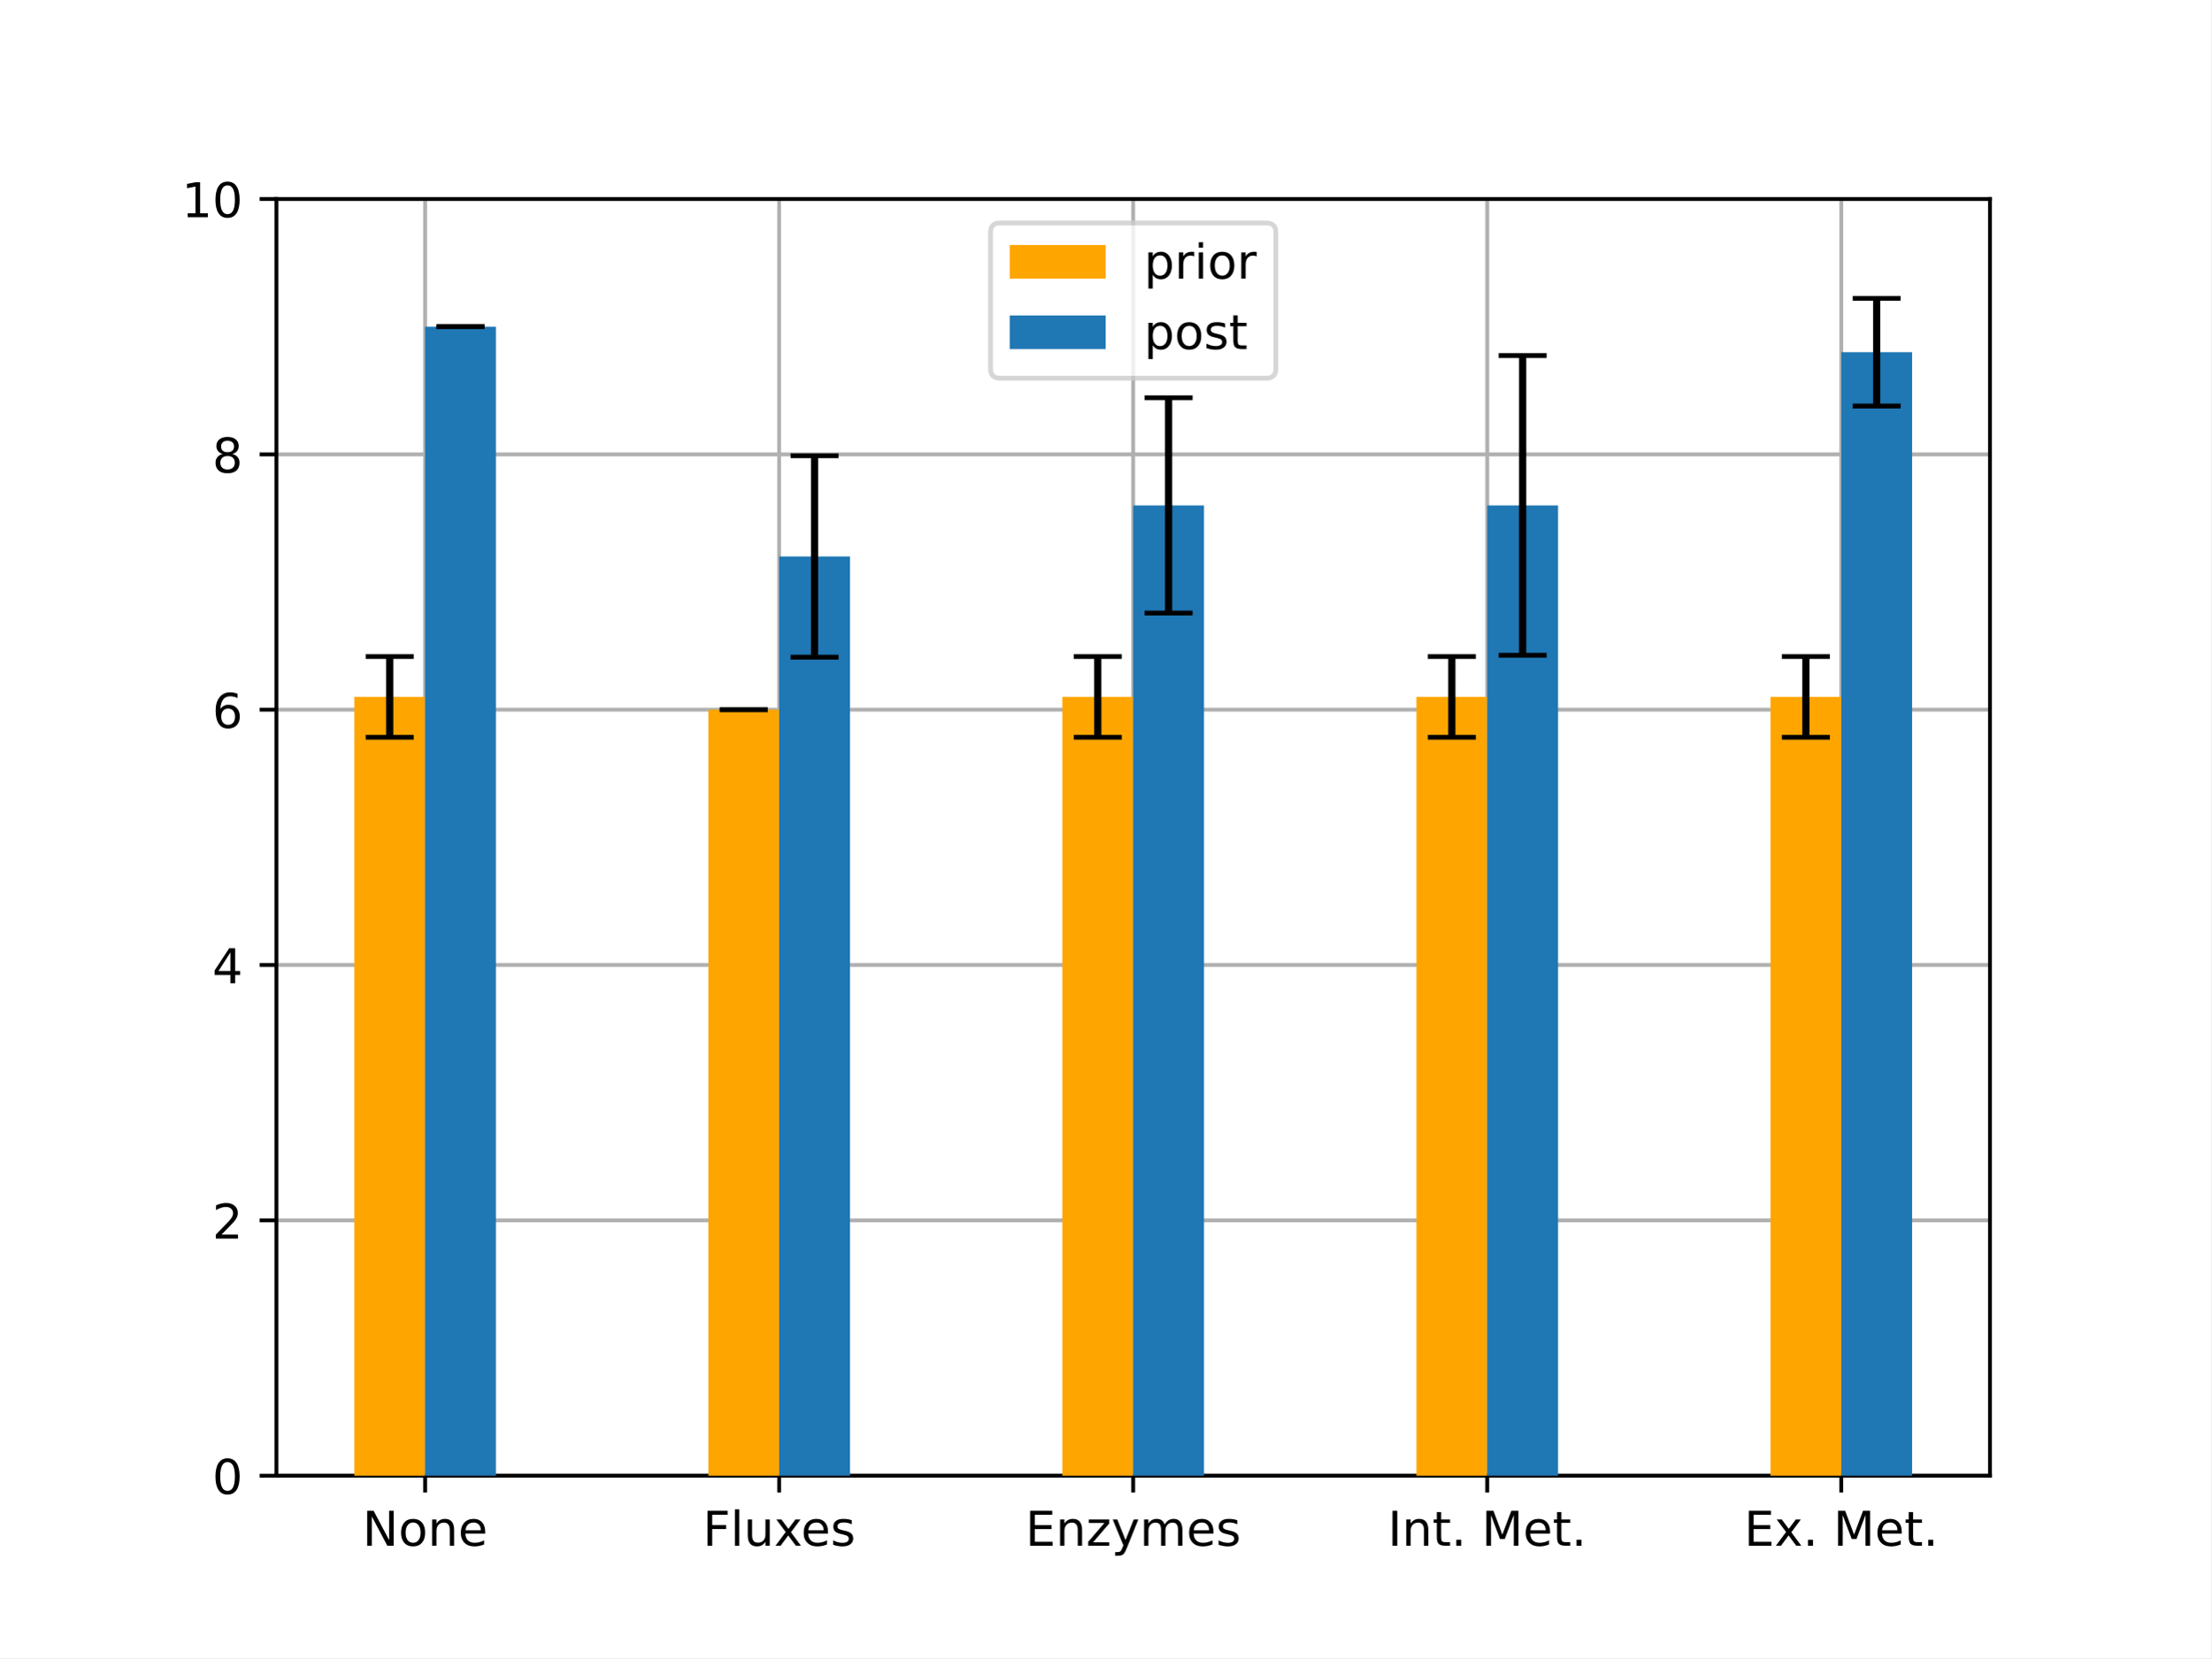
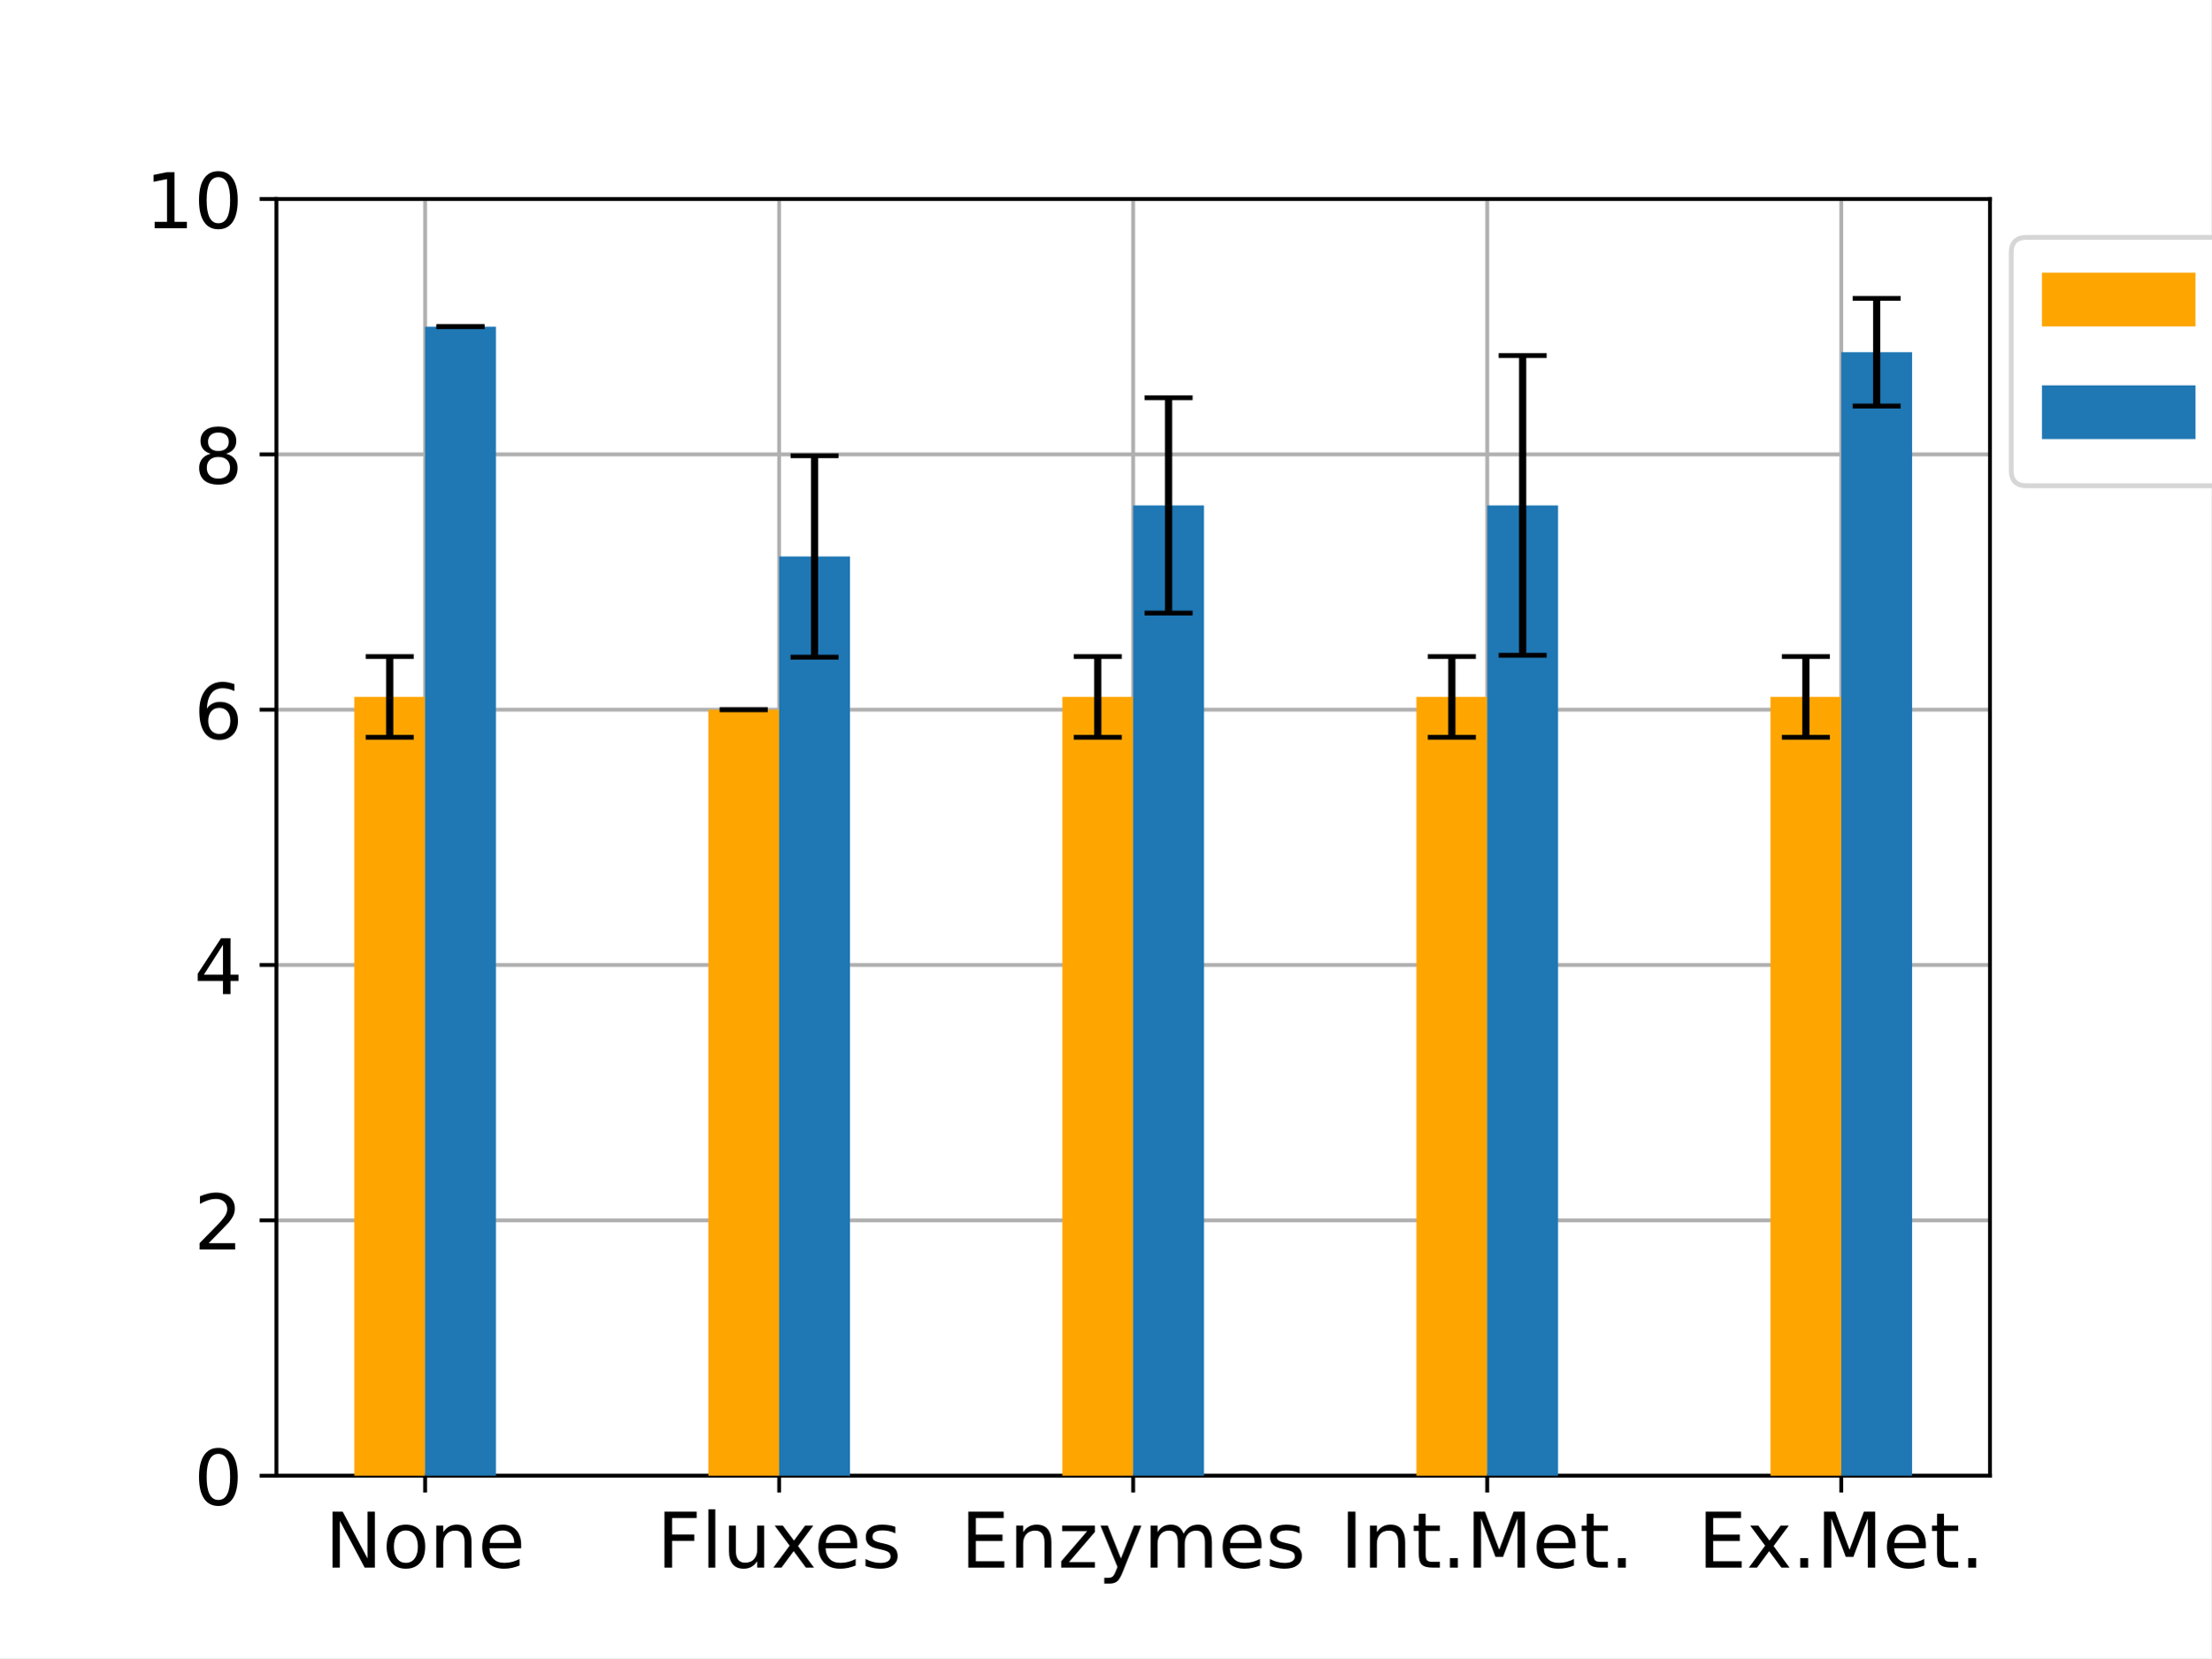
<svg xmlns="http://www.w3.org/2000/svg" xmlns:xlink="http://www.w3.org/1999/xlink" width="460.8pt" height="345.6pt" viewBox="0 0 460.8 345.6" version="1.1">
  <defs>
    <style type="text/css">*{stroke-linejoin: round; stroke-linecap: butt}</style>
  </defs>
  <g id="figure_1">
    <g id="patch_1">
      <path d="M 0 345.6  L 460.8 345.6  L 460.8 0  L 0 0  z " style="fill: #ffffff" />
    </g>
    <g id="axes_1">
      <g id="patch_2">
        <path d="M 57.6 307.584  L 414.72 307.584  L 414.72 41.472  L 57.6 41.472  z " style="fill: #ffffff" />
      </g>
      <g id="matplotlib.axis_1">
        <g id="xtick_1">
          <g id="line2d_1">
-             <path d="M 88.59 307.584  L 88.59 41.472  " clip-path="url(#p80d3981edb)" style="fill: none; stroke: #b0b0b0; stroke-width: 0.8; stroke-linecap: square" />
+             <path d="M 88.59 307.584  L 88.59 41.472  " clip-path="url(#p1cd98beda3)" style="fill: none; stroke: #b0b0b0; stroke-width: 0.8; stroke-linecap: square" />
          </g>
          <g id="line2d_2">
            <defs>
-               <path id="m36c1dbb9aa" d="M 0 0  L 0 3.5  " style="stroke: #000000; stroke-width: 0.8" />
+               <path id="m490ee13011" d="M 0 0  L 0 3.5  " style="stroke: #000000; stroke-width: 0.8" />
            </defs>
            <g>
-               <use xlink:href="#m36c1dbb9aa" x="88.59" y="307.584" style="stroke: #000000; stroke-width: 0.8" />
+               <use xlink:href="#m490ee13011" x="88.59" y="307.584" style="stroke: #000000; stroke-width: 0.8" />
            </g>
          </g>
          <g id="text_1">
-             <g transform="translate(75.54444 322.1824) scale(0.1 -0.1)">
+             <g transform="translate(67.71725 326.7415) scale(0.16 -0.16)">
              <defs>
                <path id="DejaVuSans-4e" d="M 628 4666  L 1478 4666  L 3547 763  L 3547 4666  L 4159 4666  L 4159 0  L 3309 0  L 1241 3903  L 1241 0  L 628 0  L 628 4666  z " transform="scale(0.015625)" />
                <path id="DejaVuSans-6f" d="M 1959 3097  Q 1497 3097 1228 2736  Q 959 2375 959 1747  Q 959 1119 1226 758  Q 1494 397 1959 397  Q 2419 397 2687 759  Q 2956 1122 2956 1747  Q 2956 2369 2687 2733  Q 2419 3097 1959 3097  z M 1959 3584  Q 2709 3584 3137 3096  Q 3566 2609 3566 1747  Q 3566 888 3137 398  Q 2709 -91 1959 -91  Q 1206 -91 779 398  Q 353 888 353 1747  Q 353 2609 779 3096  Q 1206 3584 1959 3584  z " transform="scale(0.015625)" />
                <path id="DejaVuSans-6e" d="M 3513 2113  L 3513 0  L 2938 0  L 2938 2094  Q 2938 2591 2744 2837  Q 2550 3084 2163 3084  Q 1697 3084 1428 2787  Q 1159 2491 1159 1978  L 1159 0  L 581 0  L 581 3500  L 1159 3500  L 1159 2956  Q 1366 3272 1645 3428  Q 1925 3584 2291 3584  Q 2894 3584 3203 3211  Q 3513 2838 3513 2113  z " transform="scale(0.015625)" />
                <path id="DejaVuSans-65" d="M 3597 1894  L 3597 1613  L 953 1613  Q 991 1019 1311 708  Q 1631 397 2203 397  Q 2534 397 2845 478  Q 3156 559 3463 722  L 3463 178  Q 3153 47 2828 -22  Q 2503 -91 2169 -91  Q 1331 -91 842 396  Q 353 884 353 1716  Q 353 2575 817 3079  Q 1281 3584 2069 3584  Q 2775 3584 3186 3129  Q 3597 2675 3597 1894  z M 3022 2063  Q 3016 2534 2758 2815  Q 2500 3097 2075 3097  Q 1594 3097 1305 2825  Q 1016 2553 972 2059  L 3022 2063  z " transform="scale(0.015625)" />
              </defs>
              <use xlink:href="#DejaVuSans-4e" />
              <use xlink:href="#DejaVuSans-6f" x="74.805" />
              <use xlink:href="#DejaVuSans-6e" x="135.986" />
              <use xlink:href="#DejaVuSans-65" x="199.365" />
            </g>
          </g>
        </g>
        <g id="xtick_2">
          <g id="line2d_3">
-             <path d="M 162.375 307.584  L 162.375 41.472  " clip-path="url(#p80d3981edb)" style="fill: none; stroke: #b0b0b0; stroke-width: 0.8; stroke-linecap: square" />
+             <path d="M 162.375 307.584  L 162.375 41.472  " clip-path="url(#p1cd98beda3)" style="fill: none; stroke: #b0b0b0; stroke-width: 0.8; stroke-linecap: square" />
          </g>
          <g id="line2d_4">
            <g>
-               <use xlink:href="#m36c1dbb9aa" x="162.375" y="307.584" style="stroke: #000000; stroke-width: 0.8" />
+               <use xlink:href="#m490ee13011" x="162.375" y="307.584" style="stroke: #000000; stroke-width: 0.8" />
            </g>
          </g>
          <g id="text_2">
-             <g transform="translate(146.4569 322.1824) scale(0.1 -0.1)">
+             <g transform="translate(136.9061 326.7415) scale(0.16 -0.16)">
              <defs>
                <path id="DejaVuSans-46" d="M 628 4666  L 3309 4666  L 3309 4134  L 1259 4134  L 1259 2759  L 3109 2759  L 3109 2228  L 1259 2228  L 1259 0  L 628 0  L 628 4666  z " transform="scale(0.015625)" />
                <path id="DejaVuSans-6c" d="M 603 4863  L 1178 4863  L 1178 0  L 603 0  L 603 4863  z " transform="scale(0.015625)" />
                <path id="DejaVuSans-75" d="M 544 1381  L 544 3500  L 1119 3500  L 1119 1403  Q 1119 906 1312 657  Q 1506 409 1894 409  Q 2359 409 2629 706  Q 2900 1003 2900 1516  L 2900 3500  L 3475 3500  L 3475 0  L 2900 0  L 2900 538  Q 2691 219 2414 64  Q 2138 -91 1772 -91  Q 1169 -91 856 284  Q 544 659 544 1381  z M 1991 3584  L 1991 3584  z " transform="scale(0.015625)" />
                <path id="DejaVuSans-78" d="M 3513 3500  L 2247 1797  L 3578 0  L 2900 0  L 1881 1375  L 863 0  L 184 0  L 1544 1831  L 300 3500  L 978 3500  L 1906 2253  L 2834 3500  L 3513 3500  z " transform="scale(0.015625)" />
                <path id="DejaVuSans-73" d="M 2834 3397  L 2834 2853  Q 2591 2978 2328 3040  Q 2066 3103 1784 3103  Q 1356 3103 1142 2972  Q 928 2841 928 2578  Q 928 2378 1081 2264  Q 1234 2150 1697 2047  L 1894 2003  Q 2506 1872 2764 1633  Q 3022 1394 3022 966  Q 3022 478 2636 193  Q 2250 -91 1575 -91  Q 1294 -91 989 -36  Q 684 19 347 128  L 347 722  Q 666 556 975 473  Q 1284 391 1588 391  Q 1994 391 2212 530  Q 2431 669 2431 922  Q 2431 1156 2273 1281  Q 2116 1406 1581 1522  L 1381 1569  Q 847 1681 609 1914  Q 372 2147 372 2553  Q 372 3047 722 3315  Q 1072 3584 1716 3584  Q 2034 3584 2315 3537  Q 2597 3491 2834 3397  z " transform="scale(0.015625)" />
              </defs>
              <use xlink:href="#DejaVuSans-46" />
              <use xlink:href="#DejaVuSans-6c" x="57.52" />
              <use xlink:href="#DejaVuSans-75" x="85.303" />
              <use xlink:href="#DejaVuSans-78" x="148.682" />
              <use xlink:href="#DejaVuSans-65" x="204.736" />
              <use xlink:href="#DejaVuSans-73" x="266.26" />
            </g>
          </g>
        </g>
        <g id="xtick_3">
          <g id="line2d_5">
-             <path d="M 236.16 307.584  L 236.16 41.472  " clip-path="url(#p80d3981edb)" style="fill: none; stroke: #b0b0b0; stroke-width: 0.8; stroke-linecap: square" />
+             <path d="M 236.16 307.584  L 236.16 41.472  " clip-path="url(#p1cd98beda3)" style="fill: none; stroke: #b0b0b0; stroke-width: 0.8; stroke-linecap: square" />
          </g>
          <g id="line2d_6">
            <g>
-               <use xlink:href="#m36c1dbb9aa" x="236.16" y="307.584" style="stroke: #000000; stroke-width: 0.8" />
+               <use xlink:href="#m490ee13011" x="236.16" y="307.584" style="stroke: #000000; stroke-width: 0.8" />
            </g>
          </g>
          <g id="text_3">
-             <g transform="translate(213.6967 322.1824) scale(0.1 -0.1)">
+             <g transform="translate(200.2188 326.7415) scale(0.16 -0.16)">
              <defs>
                <path id="DejaVuSans-45" d="M 628 4666  L 3578 4666  L 3578 4134  L 1259 4134  L 1259 2753  L 3481 2753  L 3481 2222  L 1259 2222  L 1259 531  L 3634 531  L 3634 0  L 628 0  L 628 4666  z " transform="scale(0.015625)" />
                <path id="DejaVuSans-7a" d="M 353 3500  L 3084 3500  L 3084 2975  L 922 459  L 3084 459  L 3084 0  L 275 0  L 275 525  L 2438 3041  L 353 3041  L 353 3500  z " transform="scale(0.015625)" />
                <path id="DejaVuSans-79" d="M 2059 -325  Q 1816 -950 1584 -1140  Q 1353 -1331 966 -1331  L 506 -1331  L 506 -850  L 844 -850  Q 1081 -850 1212 -737  Q 1344 -625 1503 -206  L 1606 56  L 191 3500  L 800 3500  L 1894 763  L 2988 3500  L 3597 3500  L 2059 -325  z " transform="scale(0.015625)" />
                <path id="DejaVuSans-6d" d="M 3328 2828  Q 3544 3216 3844 3400  Q 4144 3584 4550 3584  Q 5097 3584 5394 3201  Q 5691 2819 5691 2113  L 5691 0  L 5113 0  L 5113 2094  Q 5113 2597 4934 2840  Q 4756 3084 4391 3084  Q 3944 3084 3684 2787  Q 3425 2491 3425 1978  L 3425 0  L 2847 0  L 2847 2094  Q 2847 2600 2669 2842  Q 2491 3084 2119 3084  Q 1678 3084 1418 2786  Q 1159 2488 1159 1978  L 1159 0  L 581 0  L 581 3500  L 1159 3500  L 1159 2956  Q 1356 3278 1631 3431  Q 1906 3584 2284 3584  Q 2666 3584 2933 3390  Q 3200 3197 3328 2828  z " transform="scale(0.015625)" />
              </defs>
              <use xlink:href="#DejaVuSans-45" />
              <use xlink:href="#DejaVuSans-6e" x="63.184" />
              <use xlink:href="#DejaVuSans-7a" x="126.562" />
              <use xlink:href="#DejaVuSans-79" x="179.053" />
              <use xlink:href="#DejaVuSans-6d" x="238.232" />
              <use xlink:href="#DejaVuSans-65" x="335.645" />
              <use xlink:href="#DejaVuSans-73" x="397.168" />
            </g>
          </g>
        </g>
        <g id="xtick_4">
          <g id="line2d_7">
-             <path d="M 309.945 307.584  L 309.945 41.472  " clip-path="url(#p80d3981edb)" style="fill: none; stroke: #b0b0b0; stroke-width: 0.8; stroke-linecap: square" />
+             <path d="M 309.945 307.584  L 309.945 41.472  " clip-path="url(#p1cd98beda3)" style="fill: none; stroke: #b0b0b0; stroke-width: 0.8; stroke-linecap: square" />
          </g>
          <g id="line2d_8">
            <g>
-               <use xlink:href="#m36c1dbb9aa" x="309.945" y="307.584" style="stroke: #000000; stroke-width: 0.8" />
+               <use xlink:href="#m490ee13011" x="309.945" y="307.584" style="stroke: #000000; stroke-width: 0.8" />
            </g>
          </g>
          <g id="text_4">
-             <g transform="translate(289.2232 322.1824) scale(0.1 -0.1)">
+             <g transform="translate(279.3326 326.7415) scale(0.16 -0.16)">
              <defs>
                <path id="DejaVuSans-49" d="M 628 4666  L 1259 4666  L 1259 0  L 628 0  L 628 4666  z " transform="scale(0.015625)" />
                <path id="DejaVuSans-74" d="M 1172 4494  L 1172 3500  L 2356 3500  L 2356 3053  L 1172 3053  L 1172 1153  Q 1172 725 1289 603  Q 1406 481 1766 481  L 2356 481  L 2356 0  L 1766 0  Q 1100 0 847 248  Q 594 497 594 1153  L 594 3053  L 172 3053  L 172 3500  L 594 3500  L 594 4494  L 1172 4494  z " transform="scale(0.015625)" />
                <path id="DejaVuSans-2e" d="M 684 794  L 1344 794  L 1344 0  L 684 0  L 684 794  z " transform="scale(0.015625)" />
-                 <path id="DejaVuSans-20" transform="scale(0.015625)" />
                <path id="DejaVuSans-4d" d="M 628 4666  L 1569 4666  L 2759 1491  L 3956 4666  L 4897 4666  L 4897 0  L 4281 0  L 4281 4097  L 3078 897  L 2444 897  L 1241 4097  L 1241 0  L 628 0  L 628 4666  z " transform="scale(0.015625)" />
              </defs>
              <use xlink:href="#DejaVuSans-49" />
              <use xlink:href="#DejaVuSans-6e" x="29.492" />
              <use xlink:href="#DejaVuSans-74" x="92.871" />
              <use xlink:href="#DejaVuSans-2e" x="132.08" />
-               <use xlink:href="#DejaVuSans-20" x="163.867" />
-               <use xlink:href="#DejaVuSans-4d" x="195.654" />
-               <use xlink:href="#DejaVuSans-65" x="281.934" />
-               <use xlink:href="#DejaVuSans-74" x="343.457" />
-               <use xlink:href="#DejaVuSans-2e" x="382.666" />
+               <use xlink:href="#DejaVuSans-4d" x="163.867" />
+               <use xlink:href="#DejaVuSans-65" x="250.146" />
+               <use xlink:href="#DejaVuSans-74" x="311.67" />
+               <use xlink:href="#DejaVuSans-2e" x="350.879" />
            </g>
          </g>
        </g>
        <g id="xtick_5">
          <g id="line2d_9">
-             <path d="M 383.73 307.584  L 383.73 41.472  " clip-path="url(#p80d3981edb)" style="fill: none; stroke: #b0b0b0; stroke-width: 0.8; stroke-linecap: square" />
+             <path d="M 383.73 307.584  L 383.73 41.472  " clip-path="url(#p1cd98beda3)" style="fill: none; stroke: #b0b0b0; stroke-width: 0.8; stroke-linecap: square" />
          </g>
          <g id="line2d_10">
            <g>
-               <use xlink:href="#m36c1dbb9aa" x="383.73" y="307.584" style="stroke: #000000; stroke-width: 0.8" />
+               <use xlink:href="#m490ee13011" x="383.73" y="307.584" style="stroke: #000000; stroke-width: 0.8" />
            </g>
          </g>
          <g id="text_5">
-             <g transform="translate(363.4935 322.1824) scale(0.1 -0.1)">
+             <g transform="translate(353.894 326.7415) scale(0.16 -0.16)">
              <use xlink:href="#DejaVuSans-45" />
              <use xlink:href="#DejaVuSans-78" x="63.184" />
              <use xlink:href="#DejaVuSans-2e" x="122.363" />
-               <use xlink:href="#DejaVuSans-20" x="154.15" />
-               <use xlink:href="#DejaVuSans-4d" x="185.938" />
-               <use xlink:href="#DejaVuSans-65" x="272.217" />
-               <use xlink:href="#DejaVuSans-74" x="333.74" />
-               <use xlink:href="#DejaVuSans-2e" x="372.949" />
+               <use xlink:href="#DejaVuSans-4d" x="154.15" />
+               <use xlink:href="#DejaVuSans-65" x="240.43" />
+               <use xlink:href="#DejaVuSans-74" x="301.953" />
+               <use xlink:href="#DejaVuSans-2e" x="341.162" />
            </g>
          </g>
        </g>
      </g>
      <g id="matplotlib.axis_2">
        <g id="ytick_1">
          <g id="line2d_11">
-             <path d="M 57.6 307.584  L 414.72 307.584  " clip-path="url(#p80d3981edb)" style="fill: none; stroke: #b0b0b0; stroke-width: 0.8; stroke-linecap: square" />
+             <path d="M 57.6 307.584  L 414.72 307.584  " clip-path="url(#p1cd98beda3)" style="fill: none; stroke: #b0b0b0; stroke-width: 0.8; stroke-linecap: square" />
          </g>
          <g id="line2d_12">
            <defs>
-               <path id="m7b52b62b2e" d="M 0 0  L -3.5 0  " style="stroke: #000000; stroke-width: 0.8" />
+               <path id="mb84c2d6b29" d="M 0 0  L -3.5 0  " style="stroke: #000000; stroke-width: 0.8" />
            </defs>
            <g>
-               <use xlink:href="#m7b52b62b2e" x="57.6" y="307.584" style="stroke: #000000; stroke-width: 0.8" />
+               <use xlink:href="#mb84c2d6b29" x="57.6" y="307.584" style="stroke: #000000; stroke-width: 0.8" />
            </g>
          </g>
          <g id="text_6">
-             <g transform="translate(44.2375 311.3832) scale(0.1 -0.1)">
+             <g transform="translate(40.42 313.6628) scale(0.16 -0.16)">
              <defs>
                <path id="DejaVuSans-30" d="M 2034 4250  Q 1547 4250 1301 3770  Q 1056 3291 1056 2328  Q 1056 1369 1301 889  Q 1547 409 2034 409  Q 2525 409 2770 889  Q 3016 1369 3016 2328  Q 3016 3291 2770 3770  Q 2525 4250 2034 4250  z M 2034 4750  Q 2819 4750 3233 4129  Q 3647 3509 3647 2328  Q 3647 1150 3233 529  Q 2819 -91 2034 -91  Q 1250 -91 836 529  Q 422 1150 422 2328  Q 422 3509 836 4129  Q 1250 4750 2034 4750  z " transform="scale(0.015625)" />
              </defs>
              <use xlink:href="#DejaVuSans-30" />
            </g>
          </g>
        </g>
        <g id="ytick_2">
          <g id="line2d_13">
-             <path d="M 57.6 254.362  L 414.72 254.362  " clip-path="url(#p80d3981edb)" style="fill: none; stroke: #b0b0b0; stroke-width: 0.8; stroke-linecap: square" />
+             <path d="M 57.6 254.362  L 414.72 254.362  " clip-path="url(#p1cd98beda3)" style="fill: none; stroke: #b0b0b0; stroke-width: 0.8; stroke-linecap: square" />
          </g>
          <g id="line2d_14">
            <g>
-               <use xlink:href="#m7b52b62b2e" x="57.6" y="254.362" style="stroke: #000000; stroke-width: 0.8" />
+               <use xlink:href="#mb84c2d6b29" x="57.6" y="254.362" style="stroke: #000000; stroke-width: 0.8" />
            </g>
          </g>
          <g id="text_7">
-             <g transform="translate(44.2375 258.1608) scale(0.1 -0.1)">
+             <g transform="translate(40.42 260.4404) scale(0.16 -0.16)">
              <defs>
                <path id="DejaVuSans-32" d="M 1228 531  L 3431 531  L 3431 0  L 469 0  L 469 531  Q 828 903 1448 1529  Q 2069 2156 2228 2338  Q 2531 2678 2651 2914  Q 2772 3150 2772 3378  Q 2772 3750 2511 3984  Q 2250 4219 1831 4219  Q 1534 4219 1204 4116  Q 875 4013 500 3803  L 500 4441  Q 881 4594 1212 4672  Q 1544 4750 1819 4750  Q 2544 4750 2975 4387  Q 3406 4025 3406 3419  Q 3406 3131 3298 2873  Q 3191 2616 2906 2266  Q 2828 2175 2409 1742  Q 1991 1309 1228 531  z " transform="scale(0.015625)" />
              </defs>
              <use xlink:href="#DejaVuSans-32" />
            </g>
          </g>
        </g>
        <g id="ytick_3">
          <g id="line2d_15">
-             <path d="M 57.6 201.139  L 414.72 201.139  " clip-path="url(#p80d3981edb)" style="fill: none; stroke: #b0b0b0; stroke-width: 0.8; stroke-linecap: square" />
+             <path d="M 57.6 201.139  L 414.72 201.139  " clip-path="url(#p1cd98beda3)" style="fill: none; stroke: #b0b0b0; stroke-width: 0.8; stroke-linecap: square" />
          </g>
          <g id="line2d_16">
            <g>
-               <use xlink:href="#m7b52b62b2e" x="57.6" y="201.139" style="stroke: #000000; stroke-width: 0.8" />
+               <use xlink:href="#mb84c2d6b29" x="57.6" y="201.139" style="stroke: #000000; stroke-width: 0.8" />
            </g>
          </g>
          <g id="text_8">
-             <g transform="translate(44.2375 204.9384) scale(0.1 -0.1)">
+             <g transform="translate(40.42 207.218) scale(0.16 -0.16)">
              <defs>
                <path id="DejaVuSans-34" d="M 2419 4116  L 825 1625  L 2419 1625  L 2419 4116  z M 2253 4666  L 3047 4666  L 3047 1625  L 3713 1625  L 3713 1100  L 3047 1100  L 3047 0  L 2419 0  L 2419 1100  L 313 1100  L 313 1709  L 2253 4666  z " transform="scale(0.015625)" />
              </defs>
              <use xlink:href="#DejaVuSans-34" />
            </g>
          </g>
        </g>
        <g id="ytick_4">
          <g id="line2d_17">
-             <path d="M 57.6 147.917  L 414.72 147.917  " clip-path="url(#p80d3981edb)" style="fill: none; stroke: #b0b0b0; stroke-width: 0.8; stroke-linecap: square" />
+             <path d="M 57.6 147.917  L 414.72 147.917  " clip-path="url(#p1cd98beda3)" style="fill: none; stroke: #b0b0b0; stroke-width: 0.8; stroke-linecap: square" />
          </g>
          <g id="line2d_18">
            <g>
-               <use xlink:href="#m7b52b62b2e" x="57.6" y="147.917" style="stroke: #000000; stroke-width: 0.8" />
+               <use xlink:href="#mb84c2d6b29" x="57.6" y="147.917" style="stroke: #000000; stroke-width: 0.8" />
            </g>
          </g>
          <g id="text_9">
-             <g transform="translate(44.2375 151.716) scale(0.1 -0.1)">
+             <g transform="translate(40.42 153.9956) scale(0.16 -0.16)">
              <defs>
                <path id="DejaVuSans-36" d="M 2113 2584  Q 1688 2584 1439 2293  Q 1191 2003 1191 1497  Q 1191 994 1439 701  Q 1688 409 2113 409  Q 2538 409 2786 701  Q 3034 994 3034 1497  Q 3034 2003 2786 2293  Q 2538 2584 2113 2584  z M 3366 4563  L 3366 3988  Q 3128 4100 2886 4159  Q 2644 4219 2406 4219  Q 1781 4219 1451 3797  Q 1122 3375 1075 2522  Q 1259 2794 1537 2939  Q 1816 3084 2150 3084  Q 2853 3084 3261 2657  Q 3669 2231 3669 1497  Q 3669 778 3244 343  Q 2819 -91 2113 -91  Q 1303 -91 875 529  Q 447 1150 447 2328  Q 447 3434 972 4092  Q 1497 4750 2381 4750  Q 2619 4750 2861 4703  Q 3103 4656 3366 4563  z " transform="scale(0.015625)" />
              </defs>
              <use xlink:href="#DejaVuSans-36" />
            </g>
          </g>
        </g>
        <g id="ytick_5">
          <g id="line2d_19">
-             <path d="M 57.6 94.694  L 414.72 94.694  " clip-path="url(#p80d3981edb)" style="fill: none; stroke: #b0b0b0; stroke-width: 0.8; stroke-linecap: square" />
+             <path d="M 57.6 94.694  L 414.72 94.694  " clip-path="url(#p1cd98beda3)" style="fill: none; stroke: #b0b0b0; stroke-width: 0.8; stroke-linecap: square" />
          </g>
          <g id="line2d_20">
            <g>
-               <use xlink:href="#m7b52b62b2e" x="57.6" y="94.694" style="stroke: #000000; stroke-width: 0.8" />
+               <use xlink:href="#mb84c2d6b29" x="57.6" y="94.694" style="stroke: #000000; stroke-width: 0.8" />
            </g>
          </g>
          <g id="text_10">
-             <g transform="translate(44.2375 98.49362) scale(0.1 -0.1)">
+             <g transform="translate(40.42 100.7732) scale(0.16 -0.16)">
              <defs>
                <path id="DejaVuSans-38" d="M 2034 2216  Q 1584 2216 1326 1975  Q 1069 1734 1069 1313  Q 1069 891 1326 650  Q 1584 409 2034 409  Q 2484 409 2743 651  Q 3003 894 3003 1313  Q 3003 1734 2745 1975  Q 2488 2216 2034 2216  z M 1403 2484  Q 997 2584 770 2862  Q 544 3141 544 3541  Q 544 4100 942 4425  Q 1341 4750 2034 4750  Q 2731 4750 3128 4425  Q 3525 4100 3525 3541  Q 3525 3141 3298 2862  Q 3072 2584 2669 2484  Q 3125 2378 3379 2068  Q 3634 1759 3634 1313  Q 3634 634 3220 271  Q 2806 -91 2034 -91  Q 1263 -91 848 271  Q 434 634 434 1313  Q 434 1759 690 2068  Q 947 2378 1403 2484  z M 1172 3481  Q 1172 3119 1398 2916  Q 1625 2713 2034 2713  Q 2441 2713 2670 2916  Q 2900 3119 2900 3481  Q 2900 3844 2670 4047  Q 2441 4250 2034 4250  Q 1625 4250 1398 4047  Q 1172 3844 1172 3481  z " transform="scale(0.015625)" />
              </defs>
              <use xlink:href="#DejaVuSans-38" />
            </g>
          </g>
        </g>
        <g id="ytick_6">
          <g id="line2d_21">
-             <path d="M 57.6 41.472  L 414.72 41.472  " clip-path="url(#p80d3981edb)" style="fill: none; stroke: #b0b0b0; stroke-width: 0.8; stroke-linecap: square" />
+             <path d="M 57.6 41.472  L 414.72 41.472  " clip-path="url(#p1cd98beda3)" style="fill: none; stroke: #b0b0b0; stroke-width: 0.8; stroke-linecap: square" />
          </g>
          <g id="line2d_22">
            <g>
-               <use xlink:href="#m7b52b62b2e" x="57.6" y="41.472" style="stroke: #000000; stroke-width: 0.8" />
+               <use xlink:href="#mb84c2d6b29" x="57.6" y="41.472" style="stroke: #000000; stroke-width: 0.8" />
            </g>
          </g>
          <g id="text_11">
-             <g transform="translate(37.875 45.27122) scale(0.1 -0.1)">
+             <g transform="translate(30.24 47.55075) scale(0.16 -0.16)">
              <defs>
                <path id="DejaVuSans-31" d="M 794 531  L 1825 531  L 1825 4091  L 703 3866  L 703 4441  L 1819 4666  L 2450 4666  L 2450 531  L 3481 531  L 3481 0  L 794 0  L 794 531  z " transform="scale(0.015625)" />
              </defs>
              <use xlink:href="#DejaVuSans-31" />
              <use xlink:href="#DejaVuSans-30" x="63.623" />
            </g>
          </g>
        </g>
      </g>
      <g id="patch_3">
        <path d="M 57.6 307.584  L 57.6 41.472  " style="fill: none; stroke: #000000; stroke-width: 0.8; stroke-linejoin: miter; stroke-linecap: square" />
      </g>
      <g id="patch_4">
        <path d="M 414.72 307.584  L 414.72 41.472  " style="fill: none; stroke: #000000; stroke-width: 0.8; stroke-linejoin: miter; stroke-linecap: square" />
      </g>
      <g id="patch_5">
        <path d="M 57.6 307.584  L 414.72 307.584  " style="fill: none; stroke: #000000; stroke-width: 0.8; stroke-linejoin: miter; stroke-linecap: square" />
      </g>
      <g id="patch_6">
        <path d="M 57.6 41.472  L 414.72 41.472  " style="fill: none; stroke: #000000; stroke-width: 0.8; stroke-linejoin: miter; stroke-linecap: square" />
      </g>
      <g id="legend_1">
        <g id="patch_7">
-           <path d="M 208.426 78.828  L 263.894 78.828  Q 265.894 78.828 265.894 76.828  L 265.894 48.472  Q 265.894 46.472 263.894 46.472  L 208.426 46.472  Q 206.426 46.472 206.426 48.472  L 206.426 76.828  Q 206.426 78.828 208.426 78.828  z " style="fill: #ffffff; opacity: 0.8; stroke: #cccccc; stroke-linejoin: miter" />
+           <path d="M 422.349 101.242  L 511.096 101.242  Q 514.296 101.242 514.296 98.042  L 514.296 52.672  Q 514.296 49.472 511.096 49.472  L 422.349 49.472  Q 419.149 49.472 419.149 52.672  L 419.149 98.042  Q 419.149 101.242 422.349 101.242  z " style="fill: #ffffff; opacity: 0.8; stroke: #cccccc; stroke-linejoin: miter" />
        </g>
        <g id="patch_8">
-           <path d="M 210.426 58.07  L 230.426 58.07  L 230.426 51.07  L 210.426 51.07  z " style="fill: #ffa500" />
+           <path d="M 425.549 68.029  L 457.549 68.029  L 457.549 56.83  L 425.549 56.83  z " style="fill: #ffa500" />
        </g>
        <g id="text_12">
-           <g transform="translate(238.4264 58.07044) scale(0.1 -0.1)">
+           <g transform="translate(470.3488 68.0295) scale(0.16 -0.16)">
            <defs>
              <path id="DejaVuSans-70" d="M 1159 525  L 1159 -1331  L 581 -1331  L 581 3500  L 1159 3500  L 1159 2969  Q 1341 3281 1617 3432  Q 1894 3584 2278 3584  Q 2916 3584 3314 3078  Q 3713 2572 3713 1747  Q 3713 922 3314 415  Q 2916 -91 2278 -91  Q 1894 -91 1617 61  Q 1341 213 1159 525  z M 3116 1747  Q 3116 2381 2855 2742  Q 2594 3103 2138 3103  Q 1681 3103 1420 2742  Q 1159 2381 1159 1747  Q 1159 1113 1420 752  Q 1681 391 2138 391  Q 2594 391 2855 752  Q 3116 1113 3116 1747  z " transform="scale(0.015625)" />
              <path id="DejaVuSans-72" d="M 2631 2963  Q 2534 3019 2420 3045  Q 2306 3072 2169 3072  Q 1681 3072 1420 2755  Q 1159 2438 1159 1844  L 1159 0  L 581 0  L 581 3500  L 1159 3500  L 1159 2956  Q 1341 3275 1631 3429  Q 1922 3584 2338 3584  Q 2397 3584 2469 3576  Q 2541 3569 2628 3553  L 2631 2963  z " transform="scale(0.015625)" />
              <path id="DejaVuSans-69" d="M 603 3500  L 1178 3500  L 1178 0  L 603 0  L 603 3500  z M 603 4863  L 1178 4863  L 1178 4134  L 603 4134  L 603 4863  z " transform="scale(0.015625)" />
            </defs>
            <use xlink:href="#DejaVuSans-70" />
            <use xlink:href="#DejaVuSans-72" x="63.477" />
            <use xlink:href="#DejaVuSans-69" x="104.59" />
            <use xlink:href="#DejaVuSans-6f" x="132.373" />
            <use xlink:href="#DejaVuSans-72" x="193.555" />
          </g>
        </g>
        <g id="patch_9">
-           <path d="M 210.426 72.749  L 230.426 72.749  L 230.426 65.749  L 210.426 65.749  z " style="fill: #1f77b4" />
+           <path d="M 425.549 91.514  L 457.549 91.514  L 457.549 80.314  L 425.549 80.314  z " style="fill: #1f77b4" />
        </g>
        <g id="text_13">
-           <g transform="translate(238.4264 72.74856) scale(0.1 -0.1)">
+           <g transform="translate(470.3488 91.5145) scale(0.16 -0.16)">
            <use xlink:href="#DejaVuSans-70" />
            <use xlink:href="#DejaVuSans-6f" x="63.477" />
            <use xlink:href="#DejaVuSans-73" x="124.658" />
            <use xlink:href="#DejaVuSans-74" x="176.758" />
          </g>
        </g>
      </g>
      <g id="patch_10">
-         <path d="M 73.833 307.584  L 88.59 307.584  L 88.59 145.256  L 73.833 145.256  z " clip-path="url(#p80d3981edb)" style="fill: #ffa500" />
+         <path d="M 73.833 307.584  L 88.59 307.584  L 88.59 145.256  L 73.833 145.256  z " clip-path="url(#p1cd98beda3)" style="fill: #ffa500" />
      </g>
      <g id="patch_11">
-         <path d="M 147.618 307.584  L 162.375 307.584  L 162.375 147.917  L 147.618 147.917  z " clip-path="url(#p80d3981edb)" style="fill: #ffa500" />
+         <path d="M 147.618 307.584  L 162.375 307.584  L 162.375 147.917  L 147.618 147.917  z " clip-path="url(#p1cd98beda3)" style="fill: #ffa500" />
      </g>
      <g id="patch_12">
-         <path d="M 221.403 307.584  L 236.16 307.584  L 236.16 145.256  L 221.403 145.256  z " clip-path="url(#p80d3981edb)" style="fill: #ffa500" />
+         <path d="M 221.403 307.584  L 236.16 307.584  L 236.16 145.256  L 221.403 145.256  z " clip-path="url(#p1cd98beda3)" style="fill: #ffa500" />
      </g>
      <g id="patch_13">
-         <path d="M 295.188 307.584  L 309.945 307.584  L 309.945 145.256  L 295.188 145.256  z " clip-path="url(#p80d3981edb)" style="fill: #ffa500" />
+         <path d="M 295.188 307.584  L 309.945 307.584  L 309.945 145.256  L 295.188 145.256  z " clip-path="url(#p1cd98beda3)" style="fill: #ffa500" />
      </g>
      <g id="patch_14">
-         <path d="M 368.973 307.584  L 383.73 307.584  L 383.73 145.256  L 368.973 145.256  z " clip-path="url(#p80d3981edb)" style="fill: #ffa500" />
+         <path d="M 368.973 307.584  L 383.73 307.584  L 383.73 145.256  L 368.973 145.256  z " clip-path="url(#p1cd98beda3)" style="fill: #ffa500" />
      </g>
      <g id="patch_15">
-         <path d="M 88.59 307.584  L 103.347 307.584  L 103.347 68.083  L 88.59 68.083  z " clip-path="url(#p80d3981edb)" style="fill: #1f77b4" />
+         <path d="M 88.59 307.584  L 103.347 307.584  L 103.347 68.083  L 88.59 68.083  z " clip-path="url(#p1cd98beda3)" style="fill: #1f77b4" />
      </g>
      <g id="patch_16">
-         <path d="M 162.375 307.584  L 177.132 307.584  L 177.132 115.983  L 162.375 115.983  z " clip-path="url(#p80d3981edb)" style="fill: #1f77b4" />
+         <path d="M 162.375 307.584  L 177.132 307.584  L 177.132 115.983  L 162.375 115.983  z " clip-path="url(#p1cd98beda3)" style="fill: #1f77b4" />
      </g>
      <g id="patch_17">
-         <path d="M 236.16 307.584  L 250.917 307.584  L 250.917 105.339  L 236.16 105.339  z " clip-path="url(#p80d3981edb)" style="fill: #1f77b4" />
+         <path d="M 236.16 307.584  L 250.917 307.584  L 250.917 105.339  L 236.16 105.339  z " clip-path="url(#p1cd98beda3)" style="fill: #1f77b4" />
      </g>
      <g id="patch_18">
-         <path d="M 309.945 307.584  L 324.702 307.584  L 324.702 105.339  L 309.945 105.339  z " clip-path="url(#p80d3981edb)" style="fill: #1f77b4" />
+         <path d="M 309.945 307.584  L 324.702 307.584  L 324.702 105.339  L 309.945 105.339  z " clip-path="url(#p1cd98beda3)" style="fill: #1f77b4" />
      </g>
      <g id="patch_19">
-         <path d="M 383.73 307.584  L 398.487 307.584  L 398.487 73.405  L 383.73 73.405  z " clip-path="url(#p80d3981edb)" style="fill: #1f77b4" />
+         <path d="M 383.73 307.584  L 398.487 307.584  L 398.487 73.405  L 383.73 73.405  z " clip-path="url(#p1cd98beda3)" style="fill: #1f77b4" />
      </g>
      <g id="LineCollection_1">
-         <path d="M 81.211 153.671  L 81.211 136.84  " clip-path="url(#p80d3981edb)" style="fill: none; stroke: #000000; stroke-width: 1.5" />
-         <path d="M 154.996 147.917  L 154.996 147.917  " clip-path="url(#p80d3981edb)" style="fill: none; stroke: #000000; stroke-width: 1.5" />
-         <path d="M 228.781 153.671  L 228.781 136.84  " clip-path="url(#p80d3981edb)" style="fill: none; stroke: #000000; stroke-width: 1.5" />
-         <path d="M 302.567 153.671  L 302.567 136.84  " clip-path="url(#p80d3981edb)" style="fill: none; stroke: #000000; stroke-width: 1.5" />
-         <path d="M 376.352 153.671  L 376.352 136.84  " clip-path="url(#p80d3981edb)" style="fill: none; stroke: #000000; stroke-width: 1.5" />
+         <path d="M 81.211 153.671  L 81.211 136.84  " clip-path="url(#p1cd98beda3)" style="fill: none; stroke: #000000; stroke-width: 1.5" />
+         <path d="M 154.996 147.917  L 154.996 147.917  " clip-path="url(#p1cd98beda3)" style="fill: none; stroke: #000000; stroke-width: 1.5" />
+         <path d="M 228.781 153.671  L 228.781 136.84  " clip-path="url(#p1cd98beda3)" style="fill: none; stroke: #000000; stroke-width: 1.5" />
+         <path d="M 302.567 153.671  L 302.567 136.84  " clip-path="url(#p1cd98beda3)" style="fill: none; stroke: #000000; stroke-width: 1.5" />
+         <path d="M 376.352 153.671  L 376.352 136.84  " clip-path="url(#p1cd98beda3)" style="fill: none; stroke: #000000; stroke-width: 1.5" />
      </g>
      <g id="line2d_23">
        <defs>
-           <path id="m2002f14c63" d="M 5 0  L -5 -0  " style="stroke: #000000" />
+           <path id="m6c33bc2a7b" d="M 5 0  L -5 -0  " style="stroke: #000000" />
        </defs>
-         <g clip-path="url(#p80d3981edb)">
-           <use xlink:href="#m2002f14c63" x="81.211" y="153.671" style="stroke: #000000" />
-           <use xlink:href="#m2002f14c63" x="154.996" y="147.917" style="stroke: #000000" />
-           <use xlink:href="#m2002f14c63" x="228.781" y="153.671" style="stroke: #000000" />
-           <use xlink:href="#m2002f14c63" x="302.567" y="153.671" style="stroke: #000000" />
-           <use xlink:href="#m2002f14c63" x="376.352" y="153.671" style="stroke: #000000" />
+         <g clip-path="url(#p1cd98beda3)">
+           <use xlink:href="#m6c33bc2a7b" x="81.211" y="153.671" style="stroke: #000000" />
+           <use xlink:href="#m6c33bc2a7b" x="154.996" y="147.917" style="stroke: #000000" />
+           <use xlink:href="#m6c33bc2a7b" x="228.781" y="153.671" style="stroke: #000000" />
+           <use xlink:href="#m6c33bc2a7b" x="302.567" y="153.671" style="stroke: #000000" />
+           <use xlink:href="#m6c33bc2a7b" x="376.352" y="153.671" style="stroke: #000000" />
        </g>
      </g>
      <g id="line2d_24">
-         <g clip-path="url(#p80d3981edb)">
-           <use xlink:href="#m2002f14c63" x="81.211" y="136.84" style="stroke: #000000" />
-           <use xlink:href="#m2002f14c63" x="154.996" y="147.917" style="stroke: #000000" />
-           <use xlink:href="#m2002f14c63" x="228.781" y="136.84" style="stroke: #000000" />
-           <use xlink:href="#m2002f14c63" x="302.567" y="136.84" style="stroke: #000000" />
-           <use xlink:href="#m2002f14c63" x="376.352" y="136.84" style="stroke: #000000" />
+         <g clip-path="url(#p1cd98beda3)">
+           <use xlink:href="#m6c33bc2a7b" x="81.211" y="136.84" style="stroke: #000000" />
+           <use xlink:href="#m6c33bc2a7b" x="154.996" y="147.917" style="stroke: #000000" />
+           <use xlink:href="#m6c33bc2a7b" x="228.781" y="136.84" style="stroke: #000000" />
+           <use xlink:href="#m6c33bc2a7b" x="302.567" y="136.84" style="stroke: #000000" />
+           <use xlink:href="#m6c33bc2a7b" x="376.352" y="136.84" style="stroke: #000000" />
        </g>
      </g>
      <g id="LineCollection_2">
-         <path d="M 95.968 68.083  L 95.968 68.083  " clip-path="url(#p80d3981edb)" style="fill: none; stroke: #000000; stroke-width: 1.5" />
-         <path d="M 169.753 136.975  L 169.753 94.992  " clip-path="url(#p80d3981edb)" style="fill: none; stroke: #000000; stroke-width: 1.5" />
-         <path d="M 243.539 127.779  L 243.539 82.898  " clip-path="url(#p80d3981edb)" style="fill: none; stroke: #000000; stroke-width: 1.5" />
-         <path d="M 317.324 136.575  L 317.324 74.103  " clip-path="url(#p80d3981edb)" style="fill: none; stroke: #000000; stroke-width: 1.5" />
-         <path d="M 391.109 84.626  L 391.109 62.185  " clip-path="url(#p80d3981edb)" style="fill: none; stroke: #000000; stroke-width: 1.5" />
+         <path d="M 95.968 68.083  L 95.968 68.083  " clip-path="url(#p1cd98beda3)" style="fill: none; stroke: #000000; stroke-width: 1.5" />
+         <path d="M 169.753 136.975  L 169.753 94.992  " clip-path="url(#p1cd98beda3)" style="fill: none; stroke: #000000; stroke-width: 1.5" />
+         <path d="M 243.539 127.779  L 243.539 82.898  " clip-path="url(#p1cd98beda3)" style="fill: none; stroke: #000000; stroke-width: 1.5" />
+         <path d="M 317.324 136.575  L 317.324 74.103  " clip-path="url(#p1cd98beda3)" style="fill: none; stroke: #000000; stroke-width: 1.5" />
+         <path d="M 391.109 84.626  L 391.109 62.185  " clip-path="url(#p1cd98beda3)" style="fill: none; stroke: #000000; stroke-width: 1.5" />
      </g>
      <g id="line2d_25">
-         <g clip-path="url(#p80d3981edb)">
-           <use xlink:href="#m2002f14c63" x="95.968" y="68.083" style="stroke: #000000" />
-           <use xlink:href="#m2002f14c63" x="169.753" y="136.975" style="stroke: #000000" />
-           <use xlink:href="#m2002f14c63" x="243.539" y="127.779" style="stroke: #000000" />
-           <use xlink:href="#m2002f14c63" x="317.324" y="136.575" style="stroke: #000000" />
-           <use xlink:href="#m2002f14c63" x="391.109" y="84.626" style="stroke: #000000" />
+         <g clip-path="url(#p1cd98beda3)">
+           <use xlink:href="#m6c33bc2a7b" x="95.968" y="68.083" style="stroke: #000000" />
+           <use xlink:href="#m6c33bc2a7b" x="169.753" y="136.975" style="stroke: #000000" />
+           <use xlink:href="#m6c33bc2a7b" x="243.539" y="127.779" style="stroke: #000000" />
+           <use xlink:href="#m6c33bc2a7b" x="317.324" y="136.575" style="stroke: #000000" />
+           <use xlink:href="#m6c33bc2a7b" x="391.109" y="84.626" style="stroke: #000000" />
        </g>
      </g>
      <g id="line2d_26">
-         <g clip-path="url(#p80d3981edb)">
-           <use xlink:href="#m2002f14c63" x="95.968" y="68.083" style="stroke: #000000" />
-           <use xlink:href="#m2002f14c63" x="169.753" y="94.992" style="stroke: #000000" />
-           <use xlink:href="#m2002f14c63" x="243.539" y="82.898" style="stroke: #000000" />
-           <use xlink:href="#m2002f14c63" x="317.324" y="74.103" style="stroke: #000000" />
-           <use xlink:href="#m2002f14c63" x="391.109" y="62.185" style="stroke: #000000" />
+         <g clip-path="url(#p1cd98beda3)">
+           <use xlink:href="#m6c33bc2a7b" x="95.968" y="68.083" style="stroke: #000000" />
+           <use xlink:href="#m6c33bc2a7b" x="169.753" y="94.992" style="stroke: #000000" />
+           <use xlink:href="#m6c33bc2a7b" x="243.539" y="82.898" style="stroke: #000000" />
+           <use xlink:href="#m6c33bc2a7b" x="317.324" y="74.103" style="stroke: #000000" />
+           <use xlink:href="#m6c33bc2a7b" x="391.109" y="62.185" style="stroke: #000000" />
        </g>
      </g>
      <g id="line2d_27" />
      <g id="line2d_28" />
    </g>
  </g>
  <defs>
-     <clipPath id="p80d3981edb">
+     <clipPath id="p1cd98beda3">
      <rect x="57.6" y="41.472" width="357.12" height="266.112" />
    </clipPath>
  </defs>
</svg>
